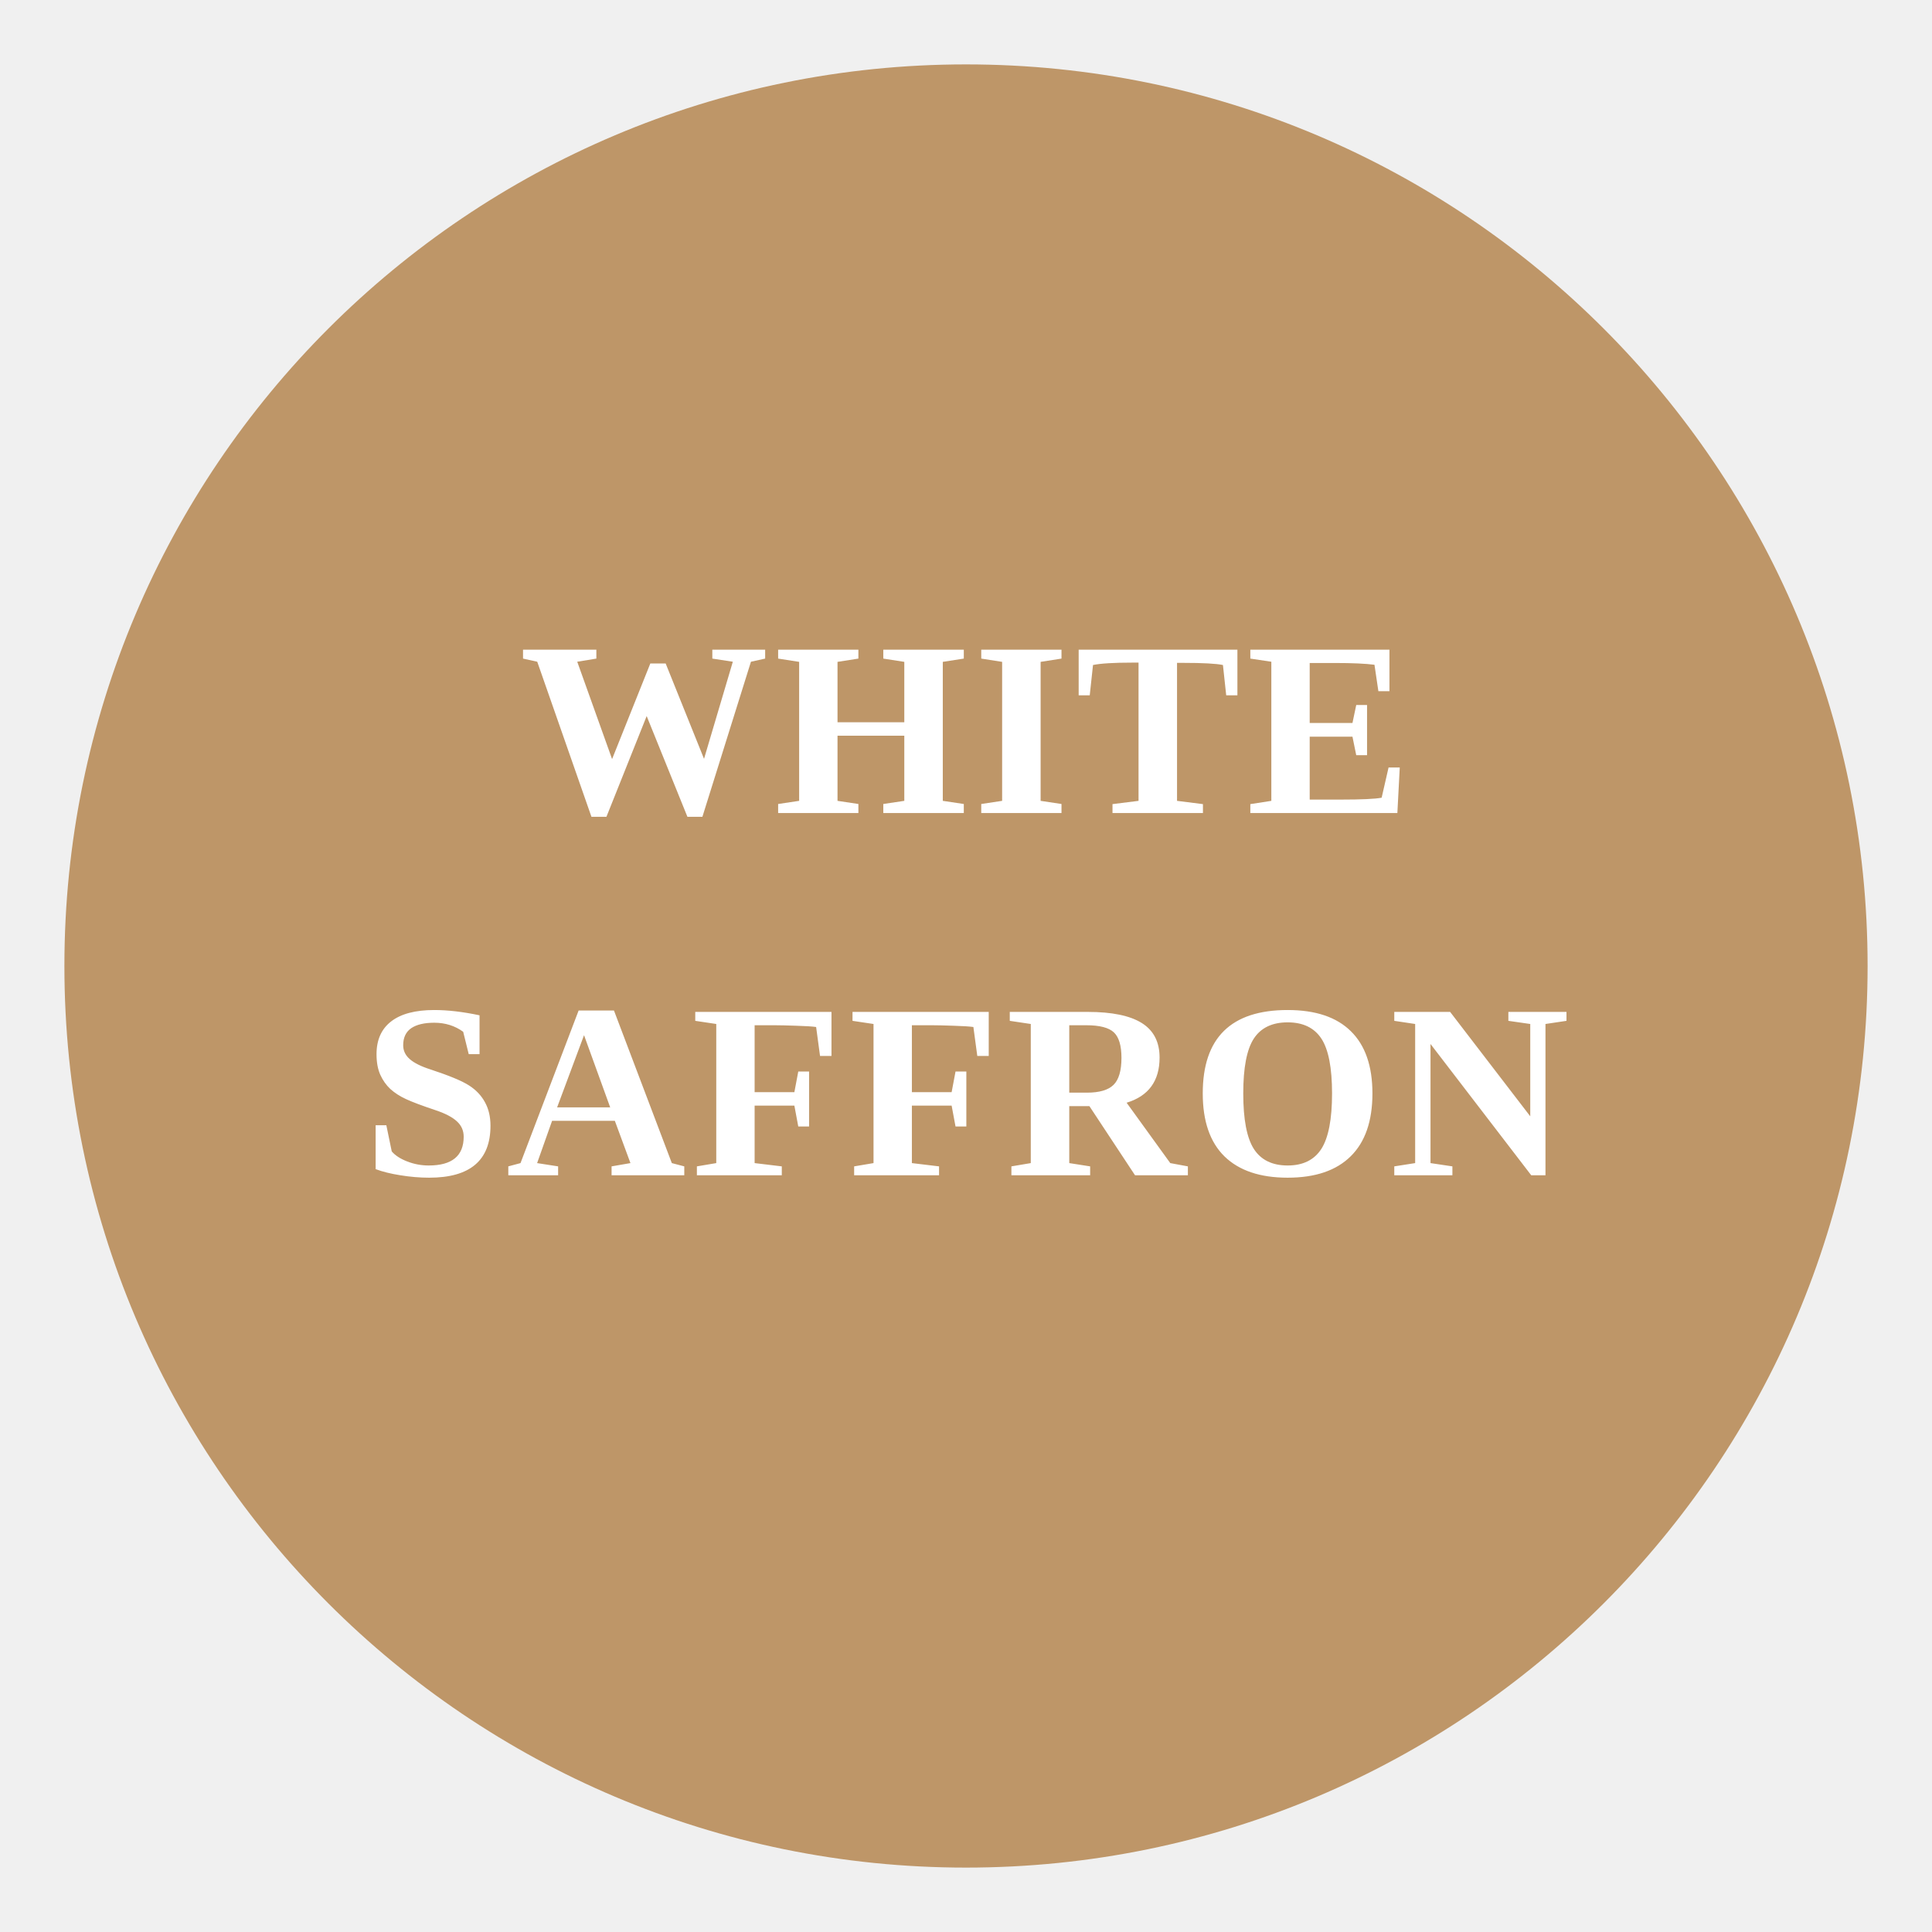
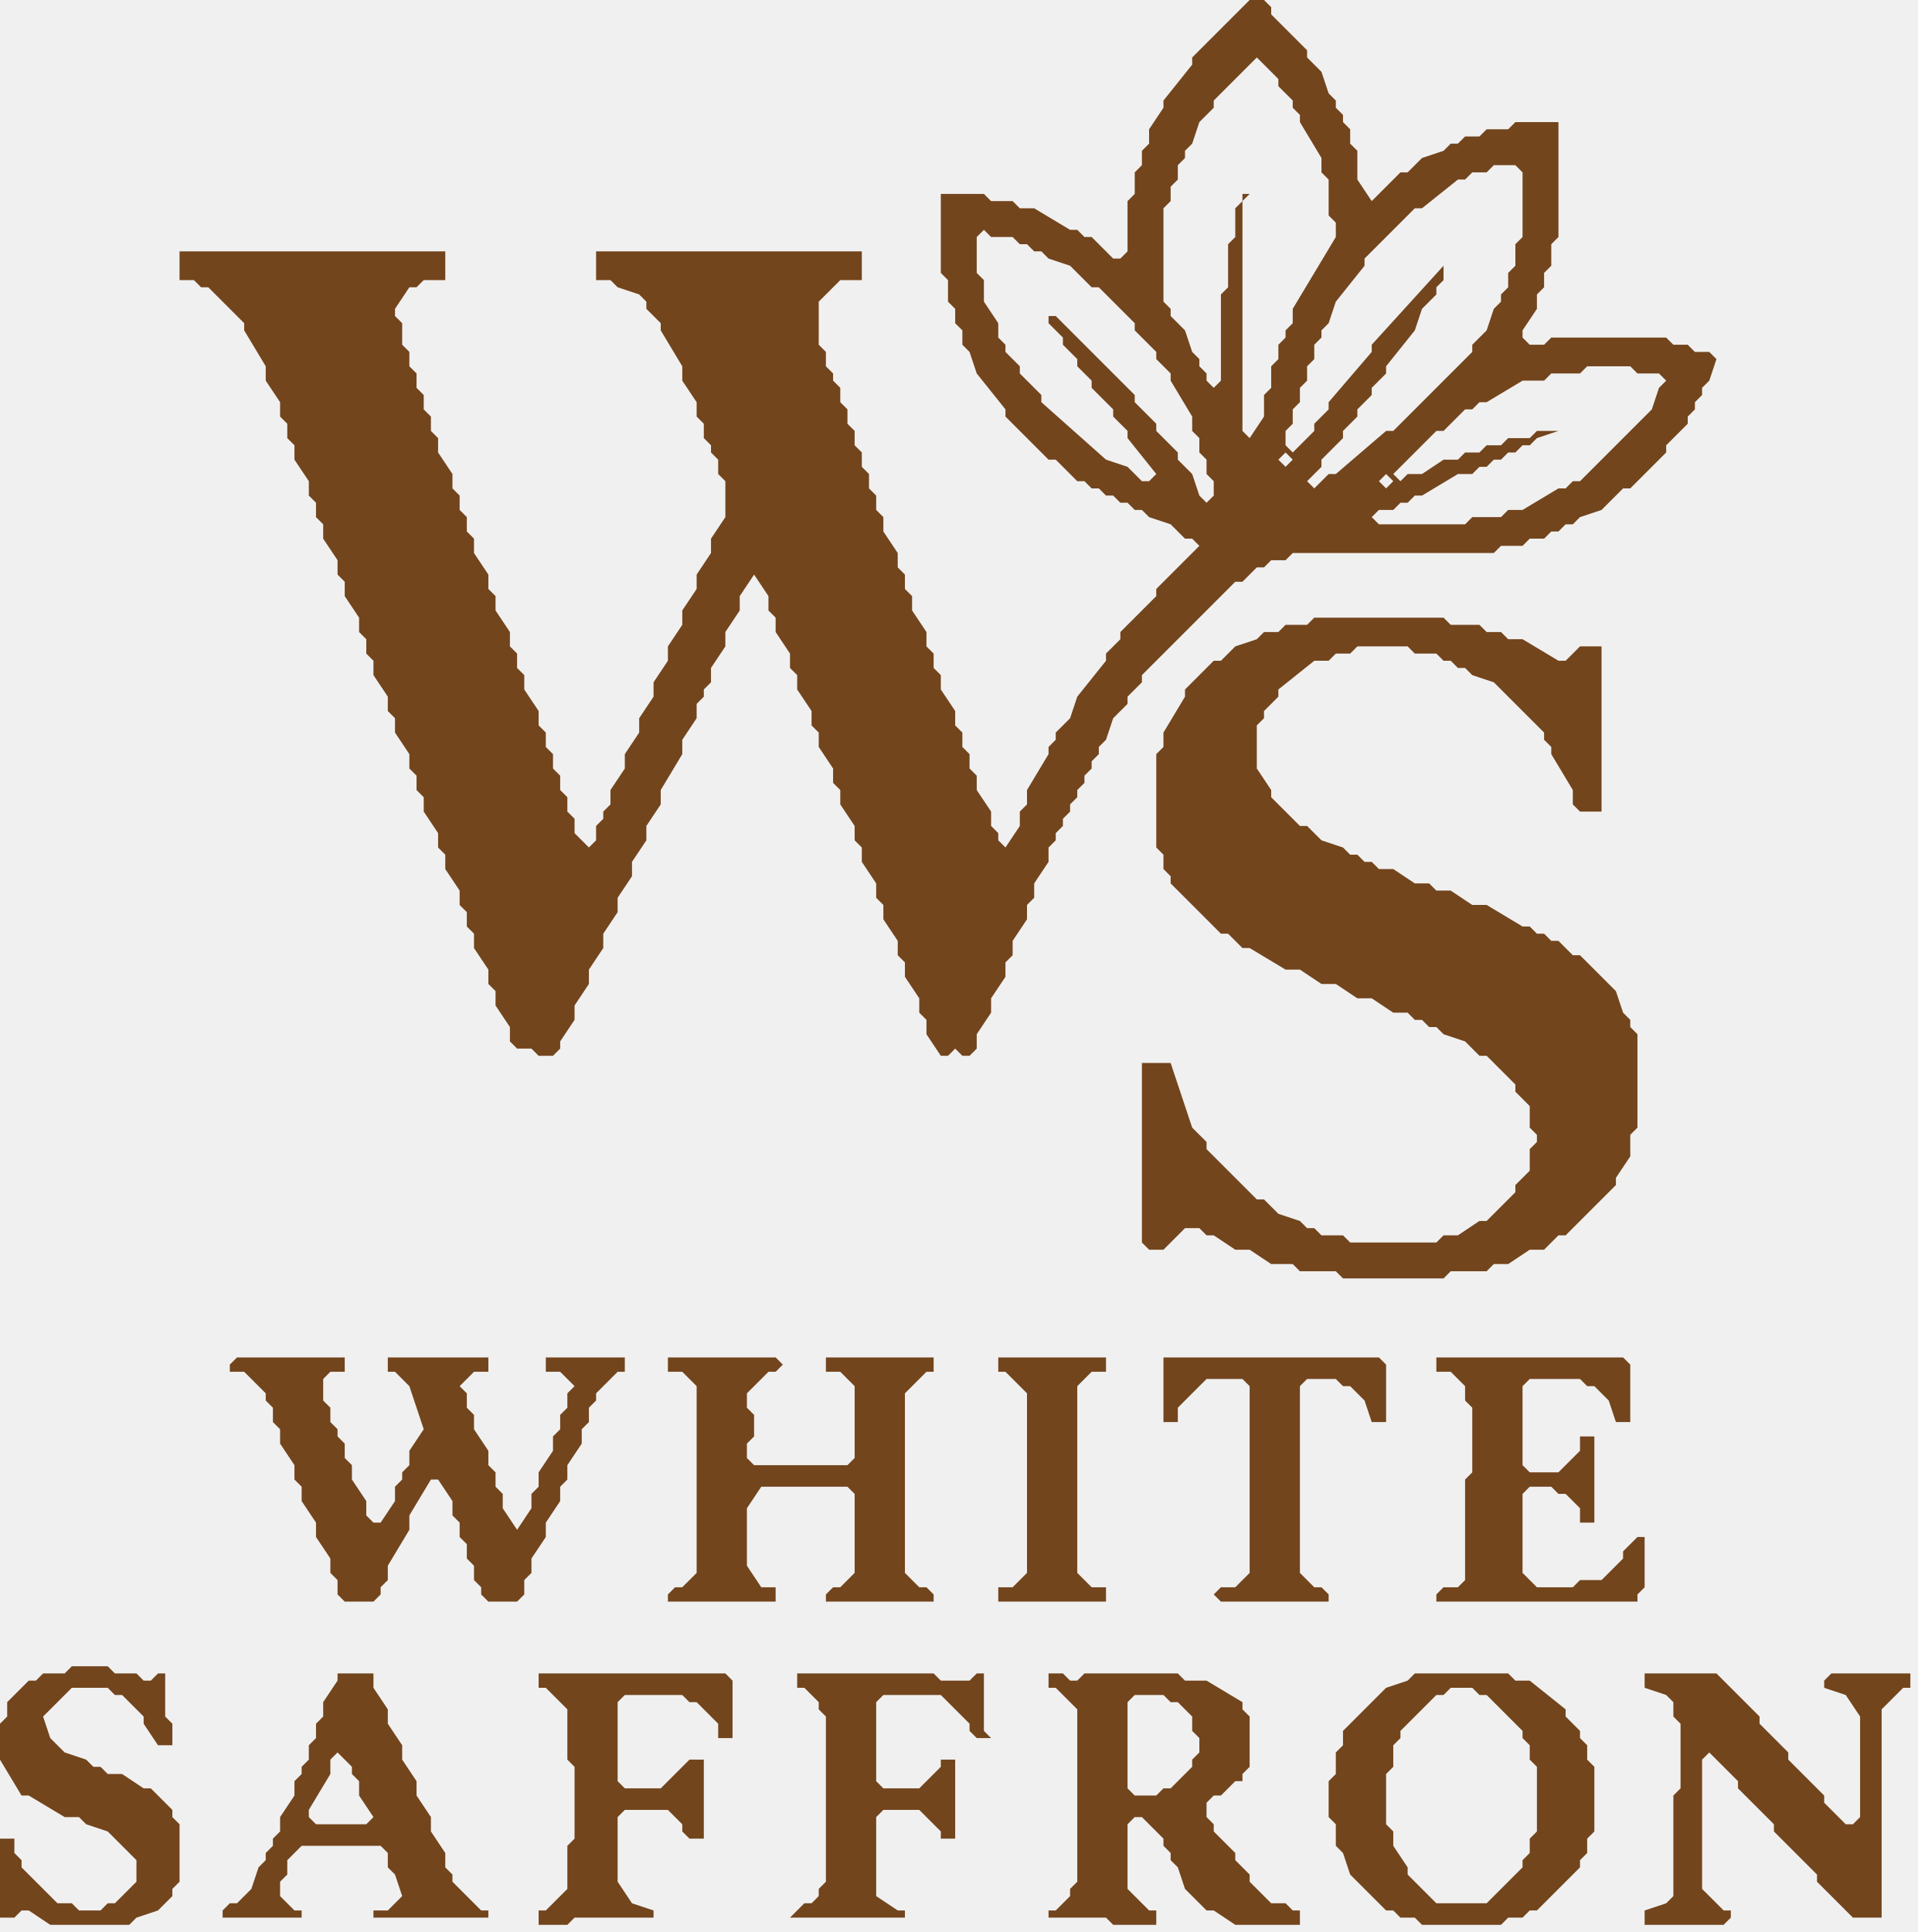
- <svg xmlns="http://www.w3.org/2000/svg" width="240" height="240" viewBox="0 0 240 240" role="img" aria-labelledby="title desc">
-   <circle cx="120" cy="120" r="112" fill="#BE9668" />
-   <text x="120" y="101" text-anchor="middle" fill="#FFFFFF" font-family="Georgia, 'Times New Roman', serif" font-size="31" font-weight="700" letter-spacing="0.6">WHITE</text>
-   <text x="120" y="146" text-anchor="middle" fill="#FFFFFF" font-family="Georgia, 'Times New Roman', serif" font-size="31" font-weight="700" letter-spacing="0.6">SAFFRON</text>
+ <svg xmlns="http://www.w3.org/2000/svg" width="267" height="269" viewBox="0 0 267 269" role="img" aria-labelledby="title desc">
+   <path fill="#73451D" fill-rule="evenodd" d="M229,233L229,235L232,236L233,237L233,239L234,240L234,249L233,250L233,264L232,265L229,266L229,268L240,268L241,267L241,266L240,266L237,263L237,245L238,244L242,248L242,249L247,254L247,255L253,261L253,262L258,267L262,267L262,238L265,235L266,235L266,233L255,233L254,234L254,235L257,236L259,239L259,253L258,254L257,254L254,251L254,250L249,245L249,244L245,240L245,239L239,233ZM193,235L187,241L187,243L186,244L186,247L185,248L185,253L186,254L186,257L187,258L188,261L193,266L194,266L195,267L197,267L198,268L209,268L210,267L212,267L213,266L214,266L220,260L220,259L221,258L221,256L222,255L222,246L221,245L221,243L220,242L220,241L218,239L218,238L213,234L211,234L210,233L197,233L196,234ZM202,235L205,235L206,236L207,236L212,241L212,242L213,243L213,245L214,246L214,255L213,256L213,258L212,259L212,260L207,265L200,265L196,261L196,260L194,257L194,255L193,254L193,247L194,246L194,243L195,242L195,241L200,236L201,236ZM146,233L146,235L147,235L150,238L150,262L149,263L149,264L147,266L146,266L146,267L154,267L155,268L161,268L161,266L160,266L157,263L157,254L158,253L159,253L162,256L162,257L163,258L163,259L164,260L165,263L168,266L169,266L172,268L181,268L181,266L180,266L179,265L177,265L174,262L174,261L172,259L172,258L169,255L169,254L168,253L168,251L169,250L170,250L172,248L173,248L173,247L174,246L174,239L173,238L173,237L168,234L165,234L164,233L151,233L150,234L149,234L148,233ZM158,236L162,236L163,237L164,237L166,239L166,241L167,242L167,244L166,245L166,246L163,249L162,249L161,250L158,250L157,249L157,237ZM111,233L111,235L112,235L114,237L114,238L115,239L115,262L114,263L114,264L113,265L112,265L110,267L126,267L126,266L125,266L122,264L122,253L123,252L128,252L131,255L131,256L133,256L133,245L131,245L131,246L128,249L123,249L122,248L122,237L123,236L131,236L135,240L135,241L136,242L138,242L137,241L137,233L136,233L135,234L131,234L130,233ZM75,233L75,235L76,235L79,238L79,245L80,246L80,256L79,257L79,263L76,266L75,266L75,268L79,268L80,267L91,267L91,266L88,265L86,262L86,253L87,252L93,252L95,254L95,255L96,256L98,256L98,245L96,245L92,249L87,249L86,248L86,237L87,236L95,236L96,237L97,237L100,240L100,242L102,242L102,234L101,233ZM47,233L47,234L45,237L45,239L44,240L44,242L43,243L43,245L42,246L42,247L41,248L41,250L39,253L39,255L38,256L38,257L37,258L37,259L36,260L35,263L33,265L32,265L31,266L31,267L42,267L42,266L41,266L39,264L39,262L40,261L40,259L42,257L53,257L54,258L54,260L55,261L56,264L54,266L52,266L52,267L68,267L68,266L67,266L63,262L63,261L62,260L62,258L60,255L60,253L58,250L58,248L56,245L56,243L54,240L54,238L52,235L52,233ZM47,244L49,246L49,247L50,248L50,250L52,253L51,254L44,254L43,253L43,252L46,247L46,245ZM6,233L5,234L4,234L1,237L1,239L0,240L0,245L3,250L4,250L9,253L11,253L12,254L15,255L19,259L19,262L16,265L15,265L14,266L11,266L10,265L8,265L3,260L3,259L2,258L2,256L0,256L0,267L2,267L3,266L4,266L7,268L18,268L19,267L22,266L24,264L24,263L25,262L25,254L24,253L24,252L21,249L20,249L17,247L15,247L14,246L13,246L12,245L9,244L7,242L6,239L10,235L15,235L16,236L17,236L20,239L20,240L22,243L24,243L24,240L23,239L23,233L22,233L21,234L20,234L19,233L16,233L15,232L10,232L9,233ZM200,189L200,191L202,191L204,193L204,195L205,196L205,205L204,206L204,220L203,221L201,221L200,222L200,223L228,223L228,222L229,221L229,214L228,214L226,216L226,217L223,220L220,220L219,221L214,221L212,219L212,208L213,207L216,207L217,208L218,208L220,210L220,212L222,212L222,200L220,200L220,202L217,205L213,205L212,204L212,193L213,192L220,192L221,193L222,193L224,195L225,198L227,198L227,190L226,189ZM162,189L162,198L164,198L164,196L168,192L173,192L174,193L174,219L172,221L170,221L169,222L170,223L185,223L185,222L184,221L183,221L181,219L181,193L182,192L186,192L187,193L188,193L190,195L191,198L193,198L193,190L192,189ZM139,189L139,191L140,191L143,194L143,219L141,221L139,221L139,223L154,223L154,221L152,221L150,219L150,193L152,191L154,191L154,189ZM93,189L93,191L95,191L97,193L97,219L95,221L94,221L93,222L93,223L108,223L108,221L106,221L104,218L104,210L106,207L118,207L119,208L119,219L117,221L116,221L115,222L115,223L130,223L130,222L129,221L128,221L126,219L126,194L129,191L130,191L130,189L115,189L115,191L117,191L119,193L119,203L118,204L105,204L104,203L104,201L105,200L105,197L104,196L104,194L107,191L108,191L109,190L108,189ZM32,190L32,191L34,191L37,194L37,195L38,196L38,198L39,199L39,201L41,204L41,206L42,207L42,209L44,212L44,214L46,217L46,219L47,220L47,222L48,223L52,223L53,222L53,221L54,220L54,218L57,213L57,211L60,206L61,206L63,209L63,211L64,212L64,214L65,215L65,217L66,218L66,220L67,221L67,222L68,223L72,223L73,222L73,220L74,219L74,217L76,214L76,212L78,209L78,207L79,206L79,204L81,201L81,199L82,198L82,196L83,195L83,194L86,191L87,191L87,189L76,189L76,191L78,191L80,193L79,194L79,196L78,197L78,199L77,200L77,202L75,205L75,207L74,208L74,210L72,213L70,210L70,208L69,207L69,205L68,204L68,202L66,199L66,197L65,196L65,194L64,193L66,191L68,191L68,189L54,189L54,191L55,191L57,193L59,199L57,202L57,204L56,205L56,206L55,207L55,209L53,212L52,212L51,211L51,209L49,206L49,204L48,203L48,201L47,200L47,199L46,198L46,196L45,195L45,192L46,191L48,191L48,189L33,189ZM179,87L178,88L176,88L175,89L172,90L170,92L169,92L165,96L165,97L162,102L162,104L161,105L161,118L162,119L162,121L163,122L163,123L170,130L171,130L173,132L174,132L179,135L181,135L184,137L186,137L189,139L191,139L194,141L196,141L197,142L198,142L199,143L200,143L201,144L204,145L206,147L207,147L211,151L211,152L213,154L213,157L214,158L214,159L213,160L213,163L211,165L211,166L207,170L206,170L203,172L201,172L200,173L188,173L187,172L184,172L183,171L182,171L181,170L178,169L176,167L175,167L168,160L168,159L166,157L163,148L159,148L159,173L160,174L162,174L165,171L167,171L168,172L169,172L172,174L174,174L177,176L180,176L181,177L186,177L187,178L201,178L202,177L207,177L208,176L210,176L213,174L215,174L217,172L218,172L225,165L225,164L227,161L227,158L228,157L228,144L227,143L227,142L226,141L225,138L220,133L219,133L217,131L216,131L215,130L214,130L213,129L212,129L207,126L205,126L202,124L200,124L199,123L197,123L194,121L192,121L191,120L190,120L189,119L188,119L187,118L184,117L182,115L181,115L177,111L177,110L175,107L175,101L176,100L176,99L178,97L178,96L183,92L185,92L186,91L188,91L189,90L196,90L197,91L200,91L201,92L202,92L203,93L204,93L205,94L208,95L215,102L215,103L216,104L216,105L219,110L219,112L220,113L223,113L223,90L220,90L218,92L217,92L212,89L210,89L209,88L207,88L206,87L202,87L201,86L183,86L182,87ZM217,17L211,17L210,18L207,18L206,19L204,19L203,20L202,20L201,21L198,22L196,24L195,24L191,28L189,25L189,21L188,20L188,18L187,17L187,16L186,15L186,14L185,13L184,10L182,8L182,7L177,2L177,1L176,0L174,0L166,8L166,9L162,14L162,15L160,18L160,20L159,21L159,23L158,24L158,27L157,28L157,35L156,36L155,36L152,33L151,33L150,32L149,32L144,29L142,29L141,28L138,28L137,27L131,27L131,38L132,39L132,42L133,43L133,45L134,46L134,48L135,49L136,52L140,57L140,58L146,64L147,64L150,67L151,67L152,68L153,68L154,69L155,69L156,70L157,70L158,71L159,71L160,72L163,73L165,75L166,75L167,76L161,82L161,83L156,88L156,89L154,91L154,92L150,97L149,100L147,102L147,103L146,104L146,105L143,110L143,112L142,113L142,115L140,118L139,117L139,116L138,115L138,113L136,110L136,108L135,107L135,105L134,104L134,102L133,101L133,99L131,96L131,94L130,93L130,91L129,90L129,88L127,85L127,83L126,82L126,80L125,79L125,77L123,74L123,72L122,71L122,69L121,68L121,66L120,65L120,63L119,62L119,60L118,59L118,57L117,56L117,54L116,53L116,52L115,51L115,49L114,48L114,42L117,39L120,39L120,35L83,35L83,39L85,39L86,40L89,41L90,42L90,43L92,45L92,46L95,51L95,53L97,56L97,58L98,59L98,61L99,62L99,63L100,64L100,66L101,67L101,72L99,75L99,77L97,80L97,82L95,85L95,87L93,90L93,92L91,95L91,97L89,100L89,102L87,105L87,107L85,110L85,112L84,113L84,114L83,115L83,117L82,118L80,116L80,114L79,113L79,111L78,110L78,108L77,107L77,105L76,104L76,102L75,101L75,99L73,96L73,94L72,93L72,91L71,90L71,88L69,85L69,83L68,82L68,80L66,77L66,75L65,74L65,72L64,71L64,69L63,68L63,66L61,63L61,61L60,60L60,58L59,57L59,55L58,54L58,52L57,51L57,49L56,48L56,45L55,44L55,43L57,40L58,40L59,39L62,39L62,35L25,35L25,39L27,39L28,40L29,40L34,45L34,46L37,51L37,53L39,56L39,58L40,59L40,61L41,62L41,64L43,67L43,69L44,70L44,72L45,73L45,75L47,78L47,80L48,81L48,83L50,86L50,88L51,89L51,91L52,92L52,94L54,97L54,99L55,100L55,102L57,105L57,107L58,108L58,110L59,111L59,113L61,116L61,118L62,119L62,121L64,124L64,126L65,127L65,129L66,130L66,132L68,135L68,137L69,138L69,140L71,143L71,145L72,146L74,146L75,147L77,147L78,146L78,145L80,142L80,140L82,137L82,135L84,132L84,130L86,127L86,125L88,122L88,120L90,117L90,115L92,112L92,110L95,105L95,103L97,100L97,98L98,97L98,96L99,95L99,93L101,90L101,88L103,85L103,83L105,80L107,83L107,85L108,86L108,88L110,91L110,93L111,94L111,96L113,99L113,101L114,102L114,104L116,107L116,109L117,110L117,112L119,115L119,117L120,118L120,120L122,123L122,125L123,126L123,128L125,131L125,133L126,134L126,136L128,139L128,141L129,142L129,144L131,147L132,147L133,146L134,147L135,147L136,146L136,144L138,141L138,139L140,136L140,134L141,133L141,131L143,128L143,126L144,125L144,123L146,120L146,118L147,117L147,116L148,115L148,114L149,113L149,112L150,111L150,110L151,109L151,108L152,107L152,106L153,105L153,104L154,103L155,100L157,98L157,97L159,95L159,94L172,81L173,81L175,79L176,79L177,78L179,78L180,77L208,77L209,76L212,76L213,75L215,75L216,74L217,74L218,73L219,73L220,72L223,71L226,68L227,68L232,63L232,62L235,59L235,58L236,57L236,56L237,55L237,54L238,53L239,50L238,49L236,49L235,48L233,48L232,47L216,47L215,48L213,48L212,47L212,46L214,43L214,41L215,40L215,38L216,37L216,34L217,33ZM192,67L193,66L194,67L193,68ZM182,67L183,66L184,67L183,68ZM194,66L195,65L196,66L195,67ZM183,66L184,65L185,66L184,67ZM178,64L179,63L180,64L179,65ZM232,53L231,54L230,57L220,67L219,67L218,68L217,68L212,71L210,71L209,72L205,72L204,73L192,73L191,72L192,71L194,71L195,70L196,70L197,69L198,69L203,66L205,66L206,65L207,65L208,64L209,64L210,63L211,63L212,62L213,62L214,61L217,60L214,60L213,61L210,61L209,62L207,62L206,63L204,63L203,64L201,64L198,66L196,66L195,65L200,60L201,60L204,57L205,57L206,56L207,56L212,53L215,53L216,52L220,52L221,51L227,51L228,52L231,52ZM137,32L138,33L141,33L142,34L143,34L144,35L145,35L146,36L149,37L152,40L153,40L158,45L158,46L161,49L161,50L163,52L163,53L166,58L166,60L167,61L167,63L168,64L168,66L169,67L169,69L168,70L167,69L166,66L164,64L164,63L161,60L161,59L158,56L158,55L147,44L146,44L146,45L148,47L148,48L150,50L150,51L152,53L152,54L155,57L155,58L157,60L157,61L161,66L160,67L159,67L157,65L154,64L145,56L145,55L142,52L142,51L140,49L140,48L139,47L139,45L137,42L137,39L136,38L136,33ZM211,23L212,24L212,33L211,34L211,37L210,38L210,40L209,41L209,42L208,43L207,46L205,48L205,49L194,60L193,60L186,66L185,66L184,65L184,64L187,61L187,60L189,58L189,57L191,55L191,54L193,52L193,51L197,46L198,43L200,41L200,40L201,39L201,37L191,48L191,49L185,56L185,57L183,59L183,60L180,63L179,62L179,60L180,59L180,57L181,56L181,54L182,53L182,51L183,50L183,48L184,47L184,46L185,45L186,42L190,37L190,36L197,29L198,29L203,25L204,25L205,24L207,24L208,23ZM175,8L178,11L178,12L180,14L180,15L181,16L181,17L184,22L184,24L185,25L185,30L186,31L186,33L180,43L180,45L179,46L179,47L178,48L178,50L177,51L177,54L176,55L176,58L174,61L173,60L173,28L174,27L173,27L173,28L172,29L172,33L171,34L171,40L170,41L170,53L169,54L168,53L168,52L167,51L167,50L166,49L165,46L163,44L163,43L162,42L162,29L163,28L163,26L164,25L164,23L165,22L165,21L166,20L167,17L169,15L169,14Z" />
</svg>
